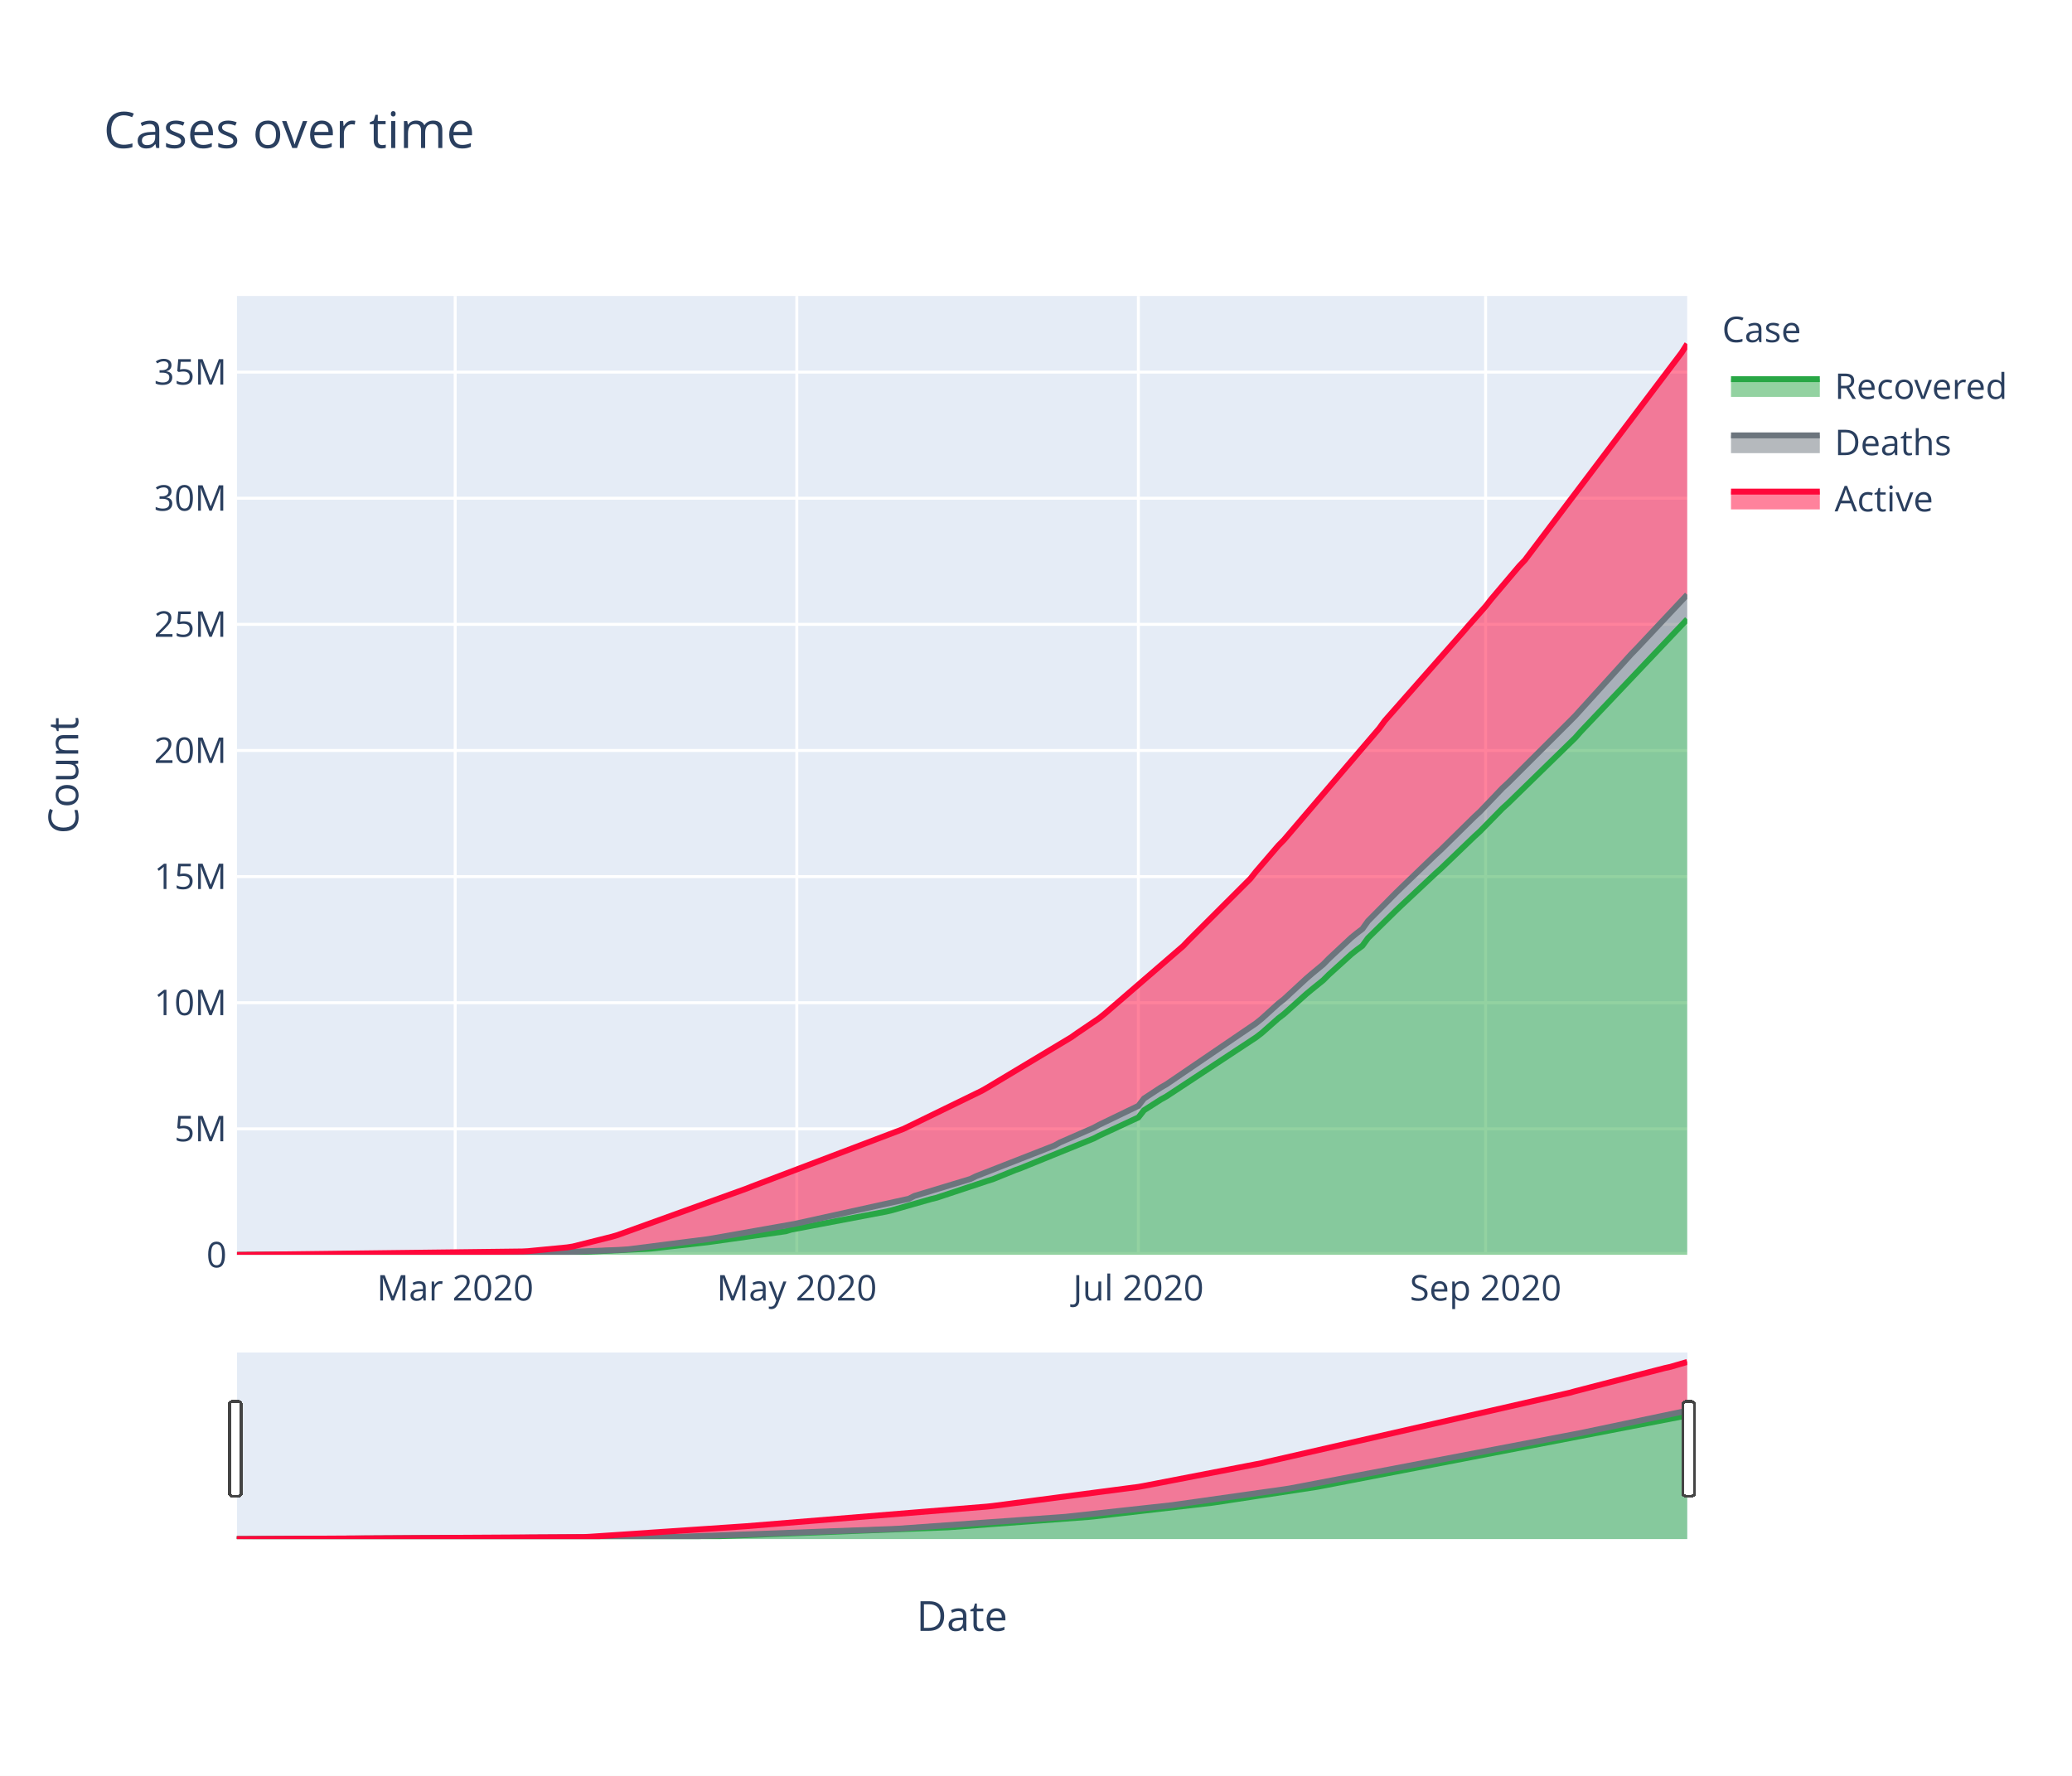
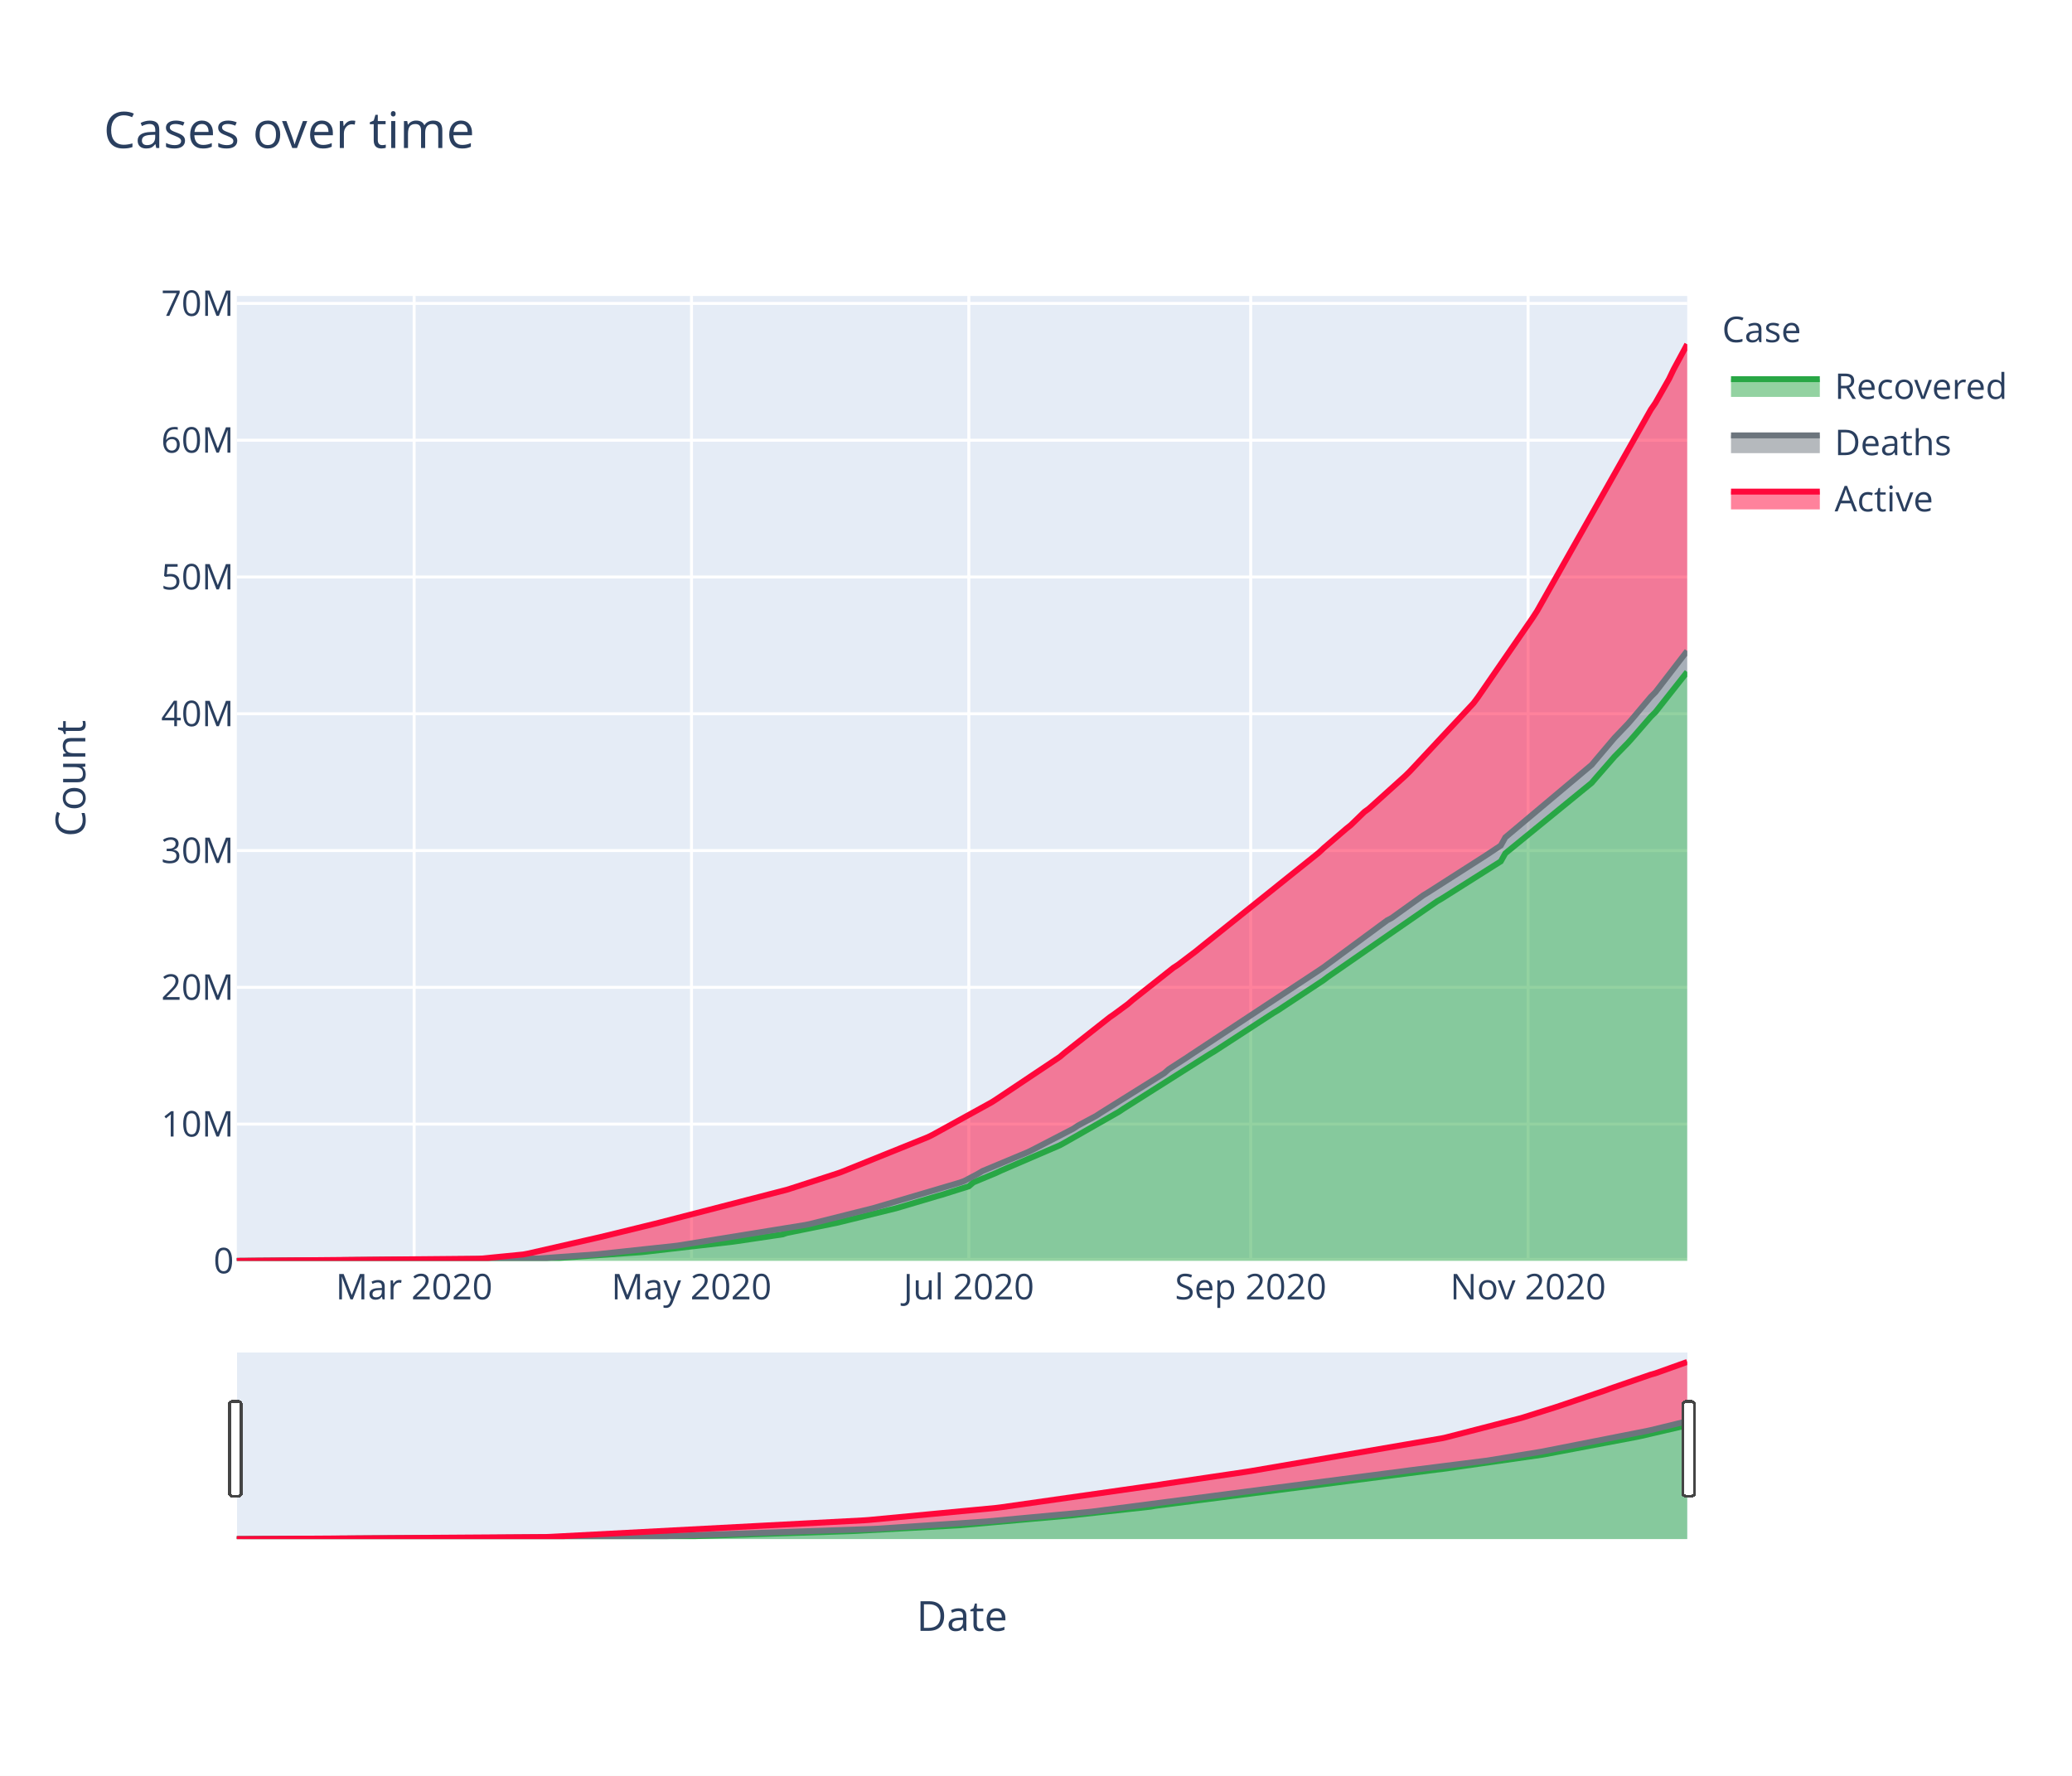
<svg xmlns="http://www.w3.org/2000/svg" class="main-svg" width="700" height="600" style="" viewBox="0 0 700 600">
  <rect x="0" y="0" width="700" height="600" style="fill: rgb(255, 255, 255); fill-opacity: 1;" />
-   <defs id="defs-5e67d2">
+   <defs id="defs-99904d">
    <g class="clips">
-       <clipPath id="clip5e67d2xyplot" class="plotclip">
-         <rect width="490" height="324" />
+       <clipPath id="clip99904dxyplot" class="plotclip">
+         <rect width="490" height="326" />
      </clipPath>
-       <clipPath class="axesclip" id="clip5e67d2x">
+       <clipPath class="axesclip" id="clip99904dx">
        <rect x="80" y="0" width="490" height="600" />
      </clipPath>
-       <clipPath class="axesclip" id="clip5e67d2y">
-         <rect x="0" y="100" width="700" height="324" />
+       <clipPath class="axesclip" id="clip99904dy">
+         <rect x="0" y="100" width="700" height="326" />
      </clipPath>
-       <clipPath class="axesclip" id="clip5e67d2xy">
-         <rect x="80" y="100" width="490" height="324" />
+       <clipPath class="axesclip" id="clip99904dxy">
+         <rect x="80" y="100" width="490" height="326" />
      </clipPath>
    </g>
    <g class="gradients" />
  </defs>
  <g class="bglayer">
-     <rect class="bg" x="80" y="100" width="490" height="324" style="fill: rgb(229, 236, 246); fill-opacity: 1; stroke-width: 0;" />
+     <rect class="bg" x="80" y="100" width="490" height="326" style="fill: rgb(229, 236, 246); fill-opacity: 1; stroke-width: 0;" />
  </g>
  <g class="layer-below">
    <g class="imagelayer" />
    <g class="shapelayer" />
  </g>
  <g class="cartesianlayer">
    <g class="subplot xy">
      <g class="layer-subplot">
        <g class="shapelayer" />
        <g class="imagelayer" />
      </g>
      <g class="gridlayer">
        <g class="x">
-           <path class="xgrid crisp" transform="translate(153.78,0)" d="M0,100v324" style="stroke: rgb(255, 255, 255); stroke-opacity: 1; stroke-width: 1px;" />
-           <path class="xgrid crisp" transform="translate(269.19,0)" d="M0,100v324" style="stroke: rgb(255, 255, 255); stroke-opacity: 1; stroke-width: 1px;" />
-           <path class="xgrid crisp" transform="translate(384.59,0)" d="M0,100v324" style="stroke: rgb(255, 255, 255); stroke-opacity: 1; stroke-width: 1px;" />
-           <path class="xgrid crisp" transform="translate(501.89,0)" d="M0,100v324" style="stroke: rgb(255, 255, 255); stroke-opacity: 1; stroke-width: 1px;" />
+           <path class="xgrid crisp" transform="translate(139.91,0)" d="M0,100v326" style="stroke: rgb(255, 255, 255); stroke-opacity: 1; stroke-width: 1px;" />
+           <path class="xgrid crisp" transform="translate(233.61,0)" d="M0,100v326" style="stroke: rgb(255, 255, 255); stroke-opacity: 1; stroke-width: 1px;" />
+           <path class="xgrid crisp" transform="translate(327.3,0)" d="M0,100v326" style="stroke: rgb(255, 255, 255); stroke-opacity: 1; stroke-width: 1px;" />
+           <path class="xgrid crisp" transform="translate(422.54,0)" d="M0,100v326" style="stroke: rgb(255, 255, 255); stroke-opacity: 1; stroke-width: 1px;" />
+           <path class="xgrid crisp" transform="translate(516.24,0)" d="M0,100v326" style="stroke: rgb(255, 255, 255); stroke-opacity: 1; stroke-width: 1px;" />
        </g>
        <g class="y">
-           <path class="ygrid crisp" transform="translate(0,381.39)" d="M80,0h490" style="stroke: rgb(255, 255, 255); stroke-opacity: 1; stroke-width: 1px;" />
-           <path class="ygrid crisp" transform="translate(0,338.78)" d="M80,0h490" style="stroke: rgb(255, 255, 255); stroke-opacity: 1; stroke-width: 1px;" />
-           <path class="ygrid crisp" transform="translate(0,296.17)" d="M80,0h490" style="stroke: rgb(255, 255, 255); stroke-opacity: 1; stroke-width: 1px;" />
-           <path class="ygrid crisp" transform="translate(0,253.56)" d="M80,0h490" style="stroke: rgb(255, 255, 255); stroke-opacity: 1; stroke-width: 1px;" />
-           <path class="ygrid crisp" transform="translate(0,210.94)" d="M80,0h490" style="stroke: rgb(255, 255, 255); stroke-opacity: 1; stroke-width: 1px;" />
-           <path class="ygrid crisp" transform="translate(0,168.33)" d="M80,0h490" style="stroke: rgb(255, 255, 255); stroke-opacity: 1; stroke-width: 1px;" />
-           <path class="ygrid crisp" transform="translate(0,125.72)" d="M80,0h490" style="stroke: rgb(255, 255, 255); stroke-opacity: 1; stroke-width: 1px;" />
+           <path class="ygrid crisp" transform="translate(0,379.79)" d="M80,0h490" style="stroke: rgb(255, 255, 255); stroke-opacity: 1; stroke-width: 1px;" />
+           <path class="ygrid crisp" transform="translate(0,333.58)" d="M80,0h490" style="stroke: rgb(255, 255, 255); stroke-opacity: 1; stroke-width: 1px;" />
+           <path class="ygrid crisp" transform="translate(0,287.37)" d="M80,0h490" style="stroke: rgb(255, 255, 255); stroke-opacity: 1; stroke-width: 1px;" />
+           <path class="ygrid crisp" transform="translate(0,241.15)" d="M80,0h490" style="stroke: rgb(255, 255, 255); stroke-opacity: 1; stroke-width: 1px;" />
+           <path class="ygrid crisp" transform="translate(0,194.94)" d="M80,0h490" style="stroke: rgb(255, 255, 255); stroke-opacity: 1; stroke-width: 1px;" />
+           <path class="ygrid crisp" transform="translate(0,148.73)" d="M80,0h490" style="stroke: rgb(255, 255, 255); stroke-opacity: 1; stroke-width: 1px;" />
+           <path class="ygrid crisp" transform="translate(0,102.52)" d="M80,0h490" style="stroke: rgb(255, 255, 255); stroke-opacity: 1; stroke-width: 1px;" />
        </g>
      </g>
      <g class="zerolinelayer">
-         <path class="yzl zl crisp" transform="translate(0,424)" d="M80,0h490" style="stroke: rgb(255, 255, 255); stroke-opacity: 1; stroke-width: 2px;" />
+         <path class="yzl zl crisp" transform="translate(0,426)" d="M80,0h490" style="stroke: rgb(255, 255, 255); stroke-opacity: 1; stroke-width: 2px;" />
      </g>
      <path class="xlines-below" />
      <path class="ylines-below" />
      <g class="overlines-below" />
      <g class="xaxislayer-below" />
      <g class="yaxislayer-below" />
      <g class="overaxes-below" />
-       <g class="plot" transform="translate(80, 100)" clip-path="url('#clip5e67d2xyplot')">
+       <g class="plot" transform="translate(80, 100)" clip-path="url('#clip99904dxyplot')">
        <g class="scatterlayer mlayer">
-           <g class="trace scatter trace1566af" style="stroke-miterlimit: 2;">
+           <g class="trace scatter trace052710" style="stroke-miterlimit: 2;">
            <g class="fills">
              <g>
-                 <path class="js-fill" d="M490,324L0,324L0,324L109.73,323.27L111.62,323.23L138.11,321.96L140,321.84L158.92,319.72L160.81,319.46L185.41,316L187.3,315.44L219.46,309.34L221.35,308.89L234.59,305.12L236.49,304.65L253.51,299.01L255.41,298.42L262.97,295.35L264.86,294.67L289.46,284.67L291.35,283.69L304.59,277.54L306.49,275.11L312.16,271.49L314.05,270.44L344.32,250.5L346.22,249.05L351.89,244.04L353.78,242.59L361.35,235.81L363.24,234.24L367.03,231.18L368.92,229.29L376.49,222.43L378.38,220.93L380.27,219.53L382.16,216.93L391.62,207.63L393.51,205.83L404.86,195.19L406.76,193.49L418.11,182.59L420,180.87L427.57,173.14L429.46,171.43L452.16,149.29L454.05,147.15L490,109.22" style="fill: rgb(40, 167, 69); fill-opacity: 0.5; stroke-width: 0;" />
+                 <path class="js-fill" d="M490,326L0,326L0,326L104.45,325.26L105.99,325.2L136.71,323.06L138.24,322.9L167.43,319.55L168.97,319.34L184.33,317.06L185.86,316.56L202.76,313.14L204.29,312.77L222.73,308.24L224.26,307.79L236.55,304.14L238.09,303.71L247.3,300.81L248.84,299.49L256.52,296.29L258.06,295.56L278.03,286.96L279.56,286.13L297.99,275.64L299.53,274.61L328.71,256.14L330.25,255.22L350.22,242.24L351.76,241.33L367.12,231.19L368.65,230.03L405.52,204.51L407.05,203.63L427.02,191.02L428.56,188.3L457.74,164.49L459.28,162.69L465.42,155.65L466.96,154.08L470.03,150.93L471.57,149.21L477.71,142.13L479.25,140.62L490,127.02" style="fill: rgb(40, 167, 69); fill-opacity: 0.5; stroke-width: 0;" />
              </g>
              <g>
-                 <path class="js-fill" d="M0,324L104.05,323.26L105.95,323.23L130.54,322.24L132.43,322.07L158.92,318.7L160.81,318.39L187.3,313.72L189.19,313.35L227.03,305.02L228.92,304.06L247.84,298.33L249.73,297.4L276.22,287.04L278.11,285.99L289.46,281.04L291.35,280.01L304.59,273.62L306.49,271.15L312.16,267.43L314.05,266.35L344.32,245.73L346.22,244.2L351.89,239.06L353.78,237.57L361.35,230.58L363.24,228.96L367.03,225.83L368.92,223.89L376.49,216.82L378.38,215.28L380.27,213.84L382.16,211.19L391.62,201.63L393.51,199.79L404.86,188.87L406.76,187.13L418.11,175.96L420,174.21L427.57,166.28L429.46,164.53L450.27,143.77L452.16,141.86L471.08,121.01L472.97,119.06L490,100.92L490,109.22L454.05,147.15L452.16,149.29L429.46,171.43L427.57,173.14L420,180.87L418.11,182.59L406.76,193.49L404.86,195.19L393.51,205.83L391.62,207.63L382.16,216.93L380.27,219.53L378.38,220.93L376.49,222.43L368.92,229.29L367.03,231.18L363.24,234.24L361.35,235.81L353.78,242.59L351.89,244.04L346.22,249.05L344.32,250.5L314.05,270.44L312.16,271.49L306.49,275.11L304.59,277.54L291.35,283.69L289.46,284.67L264.86,294.67L262.97,295.35L255.41,298.42L253.51,299.01L236.49,304.65L234.59,305.12L221.35,308.89L219.46,309.34L187.3,315.44L185.41,316L160.81,319.46L158.92,319.72L140,321.84L138.11,321.96L111.62,323.23L109.73,323.27L0,324Z" style="fill: rgb(108, 117, 125); fill-opacity: 0.5; stroke-width: 0;" />
+                 <path class="js-fill" d="M0,326L99.84,325.29L101.38,325.23L121.35,323.79L122.88,323.64L147.46,321L149,320.82L192.01,313.87L193.54,313.56L213.51,308.56L215.05,308.17L244.23,299.56L245.77,299L250.38,296.57L251.91,295.65L267.27,289.24L268.81,288.48L282.63,281.33L284.17,280.29L290.31,277.01L291.85,276L313.35,262.58L314.89,261.22L321.03,257.25L322.57,256.21L365.58,227.86L367.12,226.82L388.62,210.96L390.16,210.14L400.91,202.44L402.45,201.51L420.88,189.72L422.41,188.73L427.02,185.67L428.56,182.91L457.74,158.4L459.28,156.56L465.42,149.31L466.96,147.7L470.03,144.48L471.57,142.7L477.71,135.42L479.25,133.88L490,119.92L490,127.02L479.25,140.62L477.71,142.13L471.57,149.21L470.03,150.93L466.96,154.08L465.42,155.65L459.28,162.69L457.74,164.49L428.56,188.3L427.02,191.02L407.05,203.63L405.52,204.51L368.65,230.03L367.12,231.19L351.76,241.33L350.22,242.24L330.25,255.22L328.71,256.14L299.53,274.61L297.99,275.64L279.56,286.13L278.03,286.96L258.06,295.56L256.52,296.29L248.84,299.49L247.3,300.81L238.09,303.71L236.55,304.14L224.26,307.79L222.73,308.24L204.29,312.77L202.76,313.14L185.86,316.56L184.33,317.06L168.97,319.34L167.43,319.55L138.24,322.9L136.71,323.06L105.99,325.2L104.45,325.26L0,326Z" style="fill: rgb(108, 117, 125); fill-opacity: 0.5; stroke-width: 0;" />
              </g>
            </g>
            <g class="errorbars" />
            <g class="lines">
-               <path class="js-line" d="M0,324L109.73,323.27L111.62,323.23L138.11,321.96L140,321.84L158.92,319.72L160.81,319.46L185.41,316L187.3,315.44L219.46,309.34L221.35,308.89L234.59,305.12L236.49,304.65L253.51,299.01L255.41,298.42L262.97,295.35L264.86,294.67L289.46,284.67L291.35,283.69L304.59,277.54L306.49,275.11L312.16,271.49L314.05,270.44L344.32,250.5L346.22,249.05L351.89,244.04L353.78,242.59L361.35,235.81L363.24,234.24L367.03,231.18L368.92,229.29L376.49,222.43L378.38,220.93L380.27,219.53L382.16,216.93L391.62,207.63L393.51,205.83L404.86,195.19L406.76,193.49L418.11,182.59L420,180.87L427.57,173.14L429.46,171.43L452.16,149.29L454.05,147.15L490,109.22" style="vector-effect: non-scaling-stroke; fill: none; stroke: rgb(40, 167, 69); stroke-opacity: 1; stroke-width: 2px; opacity: 1;" />
+               <path class="js-line" d="M0,326L104.45,325.26L105.99,325.2L136.71,323.06L138.24,322.9L167.43,319.55L168.97,319.34L184.33,317.06L185.86,316.56L202.76,313.14L204.29,312.77L222.73,308.24L224.26,307.79L236.55,304.14L238.09,303.71L247.3,300.81L248.84,299.49L256.52,296.29L258.06,295.56L278.03,286.96L279.56,286.13L297.99,275.64L299.53,274.61L328.71,256.14L330.25,255.22L350.22,242.24L351.76,241.33L367.12,231.19L368.65,230.03L405.52,204.51L407.05,203.63L427.02,191.02L428.56,188.3L457.74,164.49L459.28,162.69L465.42,155.65L466.96,154.08L470.03,150.93L471.57,149.21L477.71,142.13L479.25,140.62L490,127.02" style="vector-effect: non-scaling-stroke; fill: none; stroke: rgb(40, 167, 69); stroke-opacity: 1; stroke-width: 2px; opacity: 1;" />
            </g>
            <g class="points" />
            <g class="text" />
          </g>
-           <g class="trace scatter tracec1c15f" style="stroke-miterlimit: 2;">
+           <g class="trace scatter trace005ee3" style="stroke-miterlimit: 2;">
            <g class="fills">
              <g>
-                 <path class="js-fill" d="M0,324L96.49,322.82L98.38,322.72L111.62,321.44L113.51,321.15L126.76,317.83L128.65,317.27L172.16,301.59L174.05,300.84L225.14,281.45L227.03,280.55L251.62,268.57L253.51,267.49L281.89,250.47L283.78,249.13L291.35,244L293.24,242.48L319.73,219.62L321.62,217.64L342.43,196.86L344.32,194.47L351.89,185.67L353.78,183.75L385.95,146.09L387.84,143.5L414.32,113.48L416.22,111.26L421.89,104.85L423.78,102.44L433.24,91.26L435.14,89.27L488.11,19.17L490,16.2L490,100.92L472.97,119.06L471.08,121.01L452.16,141.86L450.27,143.77L429.46,164.53L427.57,166.28L420,174.21L418.11,175.96L406.76,187.13L404.86,188.87L393.51,199.79L391.62,201.63L382.16,211.19L380.27,213.84L378.38,215.28L376.49,216.82L368.92,223.89L367.03,225.83L363.24,228.96L361.35,230.58L353.78,237.57L351.89,239.06L346.22,244.2L344.32,245.73L314.05,266.35L312.16,267.43L306.49,271.15L304.59,273.62L291.35,280.01L289.46,281.04L278.11,285.99L276.22,287.04L249.73,297.4L247.84,298.33L228.92,304.06L227.03,305.02L189.19,313.35L187.3,313.72L160.81,318.39L158.92,318.7L132.43,322.07L130.54,322.24L105.95,323.23L104.05,323.26L0,324Z" style="fill: rgb(255, 7, 58); fill-opacity: 0.5; stroke-width: 0;" />
+                 <path class="js-fill" d="M0,326L81.41,325.26L82.95,325.19L96.77,323.83L98.31,323.54L121.35,318.29L122.88,317.94L141.32,313.44L142.85,313.05L185.86,301.96L187.4,301.47L202.76,296.5L204.29,295.96L233.48,284.19L235.02,283.43L254.98,272.44L256.52,271.46L278.03,257.09L279.56,255.79L294.92,243.69L296.46,242.62L301.07,239.22L302.6,237.89L316.43,226.96L317.96,225.97L324.11,221.31L325.64,220.06L365.58,188.05L367.12,186.6L374.8,180L376.33,178.78L380.94,174.31L382.48,173.19L394.76,162.12L396.3,160.61L417.81,137.57L419.34,135.52L437.77,108.77L439.31,106.39L477.71,38.4L479.25,36.15L483.86,28.04L485.39,24.85L490,16.3L490,119.92L479.25,133.88L477.71,135.42L471.57,142.7L470.03,144.48L466.96,147.7L465.42,149.31L459.28,156.56L457.74,158.4L428.56,182.91L427.02,185.67L422.41,188.73L420.88,189.72L402.45,201.51L400.91,202.44L390.16,210.14L388.62,210.96L367.12,226.82L365.58,227.86L322.57,256.21L321.03,257.25L314.89,261.22L313.35,262.58L291.85,276L290.31,277.01L284.17,280.29L282.63,281.33L268.81,288.48L267.27,289.24L251.91,295.65L250.38,296.57L245.77,299L244.23,299.56L215.05,308.17L213.51,308.56L193.54,313.56L192.01,313.87L149,320.82L147.46,321L122.88,323.64L121.35,323.79L101.38,325.23L99.84,325.29L0,326Z" style="fill: rgb(255, 7, 58); fill-opacity: 0.5; stroke-width: 0;" />
              </g>
            </g>
            <g class="errorbars" />
            <g class="lines">
-               <path class="js-line" d="M0,324L104.05,323.26L105.95,323.23L130.54,322.24L132.43,322.07L158.92,318.7L160.81,318.39L187.3,313.72L189.19,313.35L227.03,305.02L228.92,304.06L247.84,298.33L249.73,297.4L276.22,287.04L278.11,285.99L289.46,281.04L291.35,280.01L304.59,273.62L306.49,271.15L312.16,267.43L314.05,266.35L344.32,245.73L346.22,244.2L351.89,239.06L353.78,237.57L361.35,230.58L363.24,228.96L367.03,225.83L368.92,223.89L376.49,216.82L378.38,215.28L380.27,213.84L382.16,211.19L391.62,201.63L393.51,199.79L404.86,188.87L406.76,187.13L418.11,175.96L420,174.21L427.57,166.28L429.46,164.53L450.27,143.77L452.16,141.86L471.08,121.01L472.97,119.06L490,100.92" style="vector-effect: non-scaling-stroke; fill: none; stroke: rgb(108, 117, 125); stroke-opacity: 1; stroke-width: 2px; opacity: 1;" />
+               <path class="js-line" d="M0,326L99.84,325.29L101.38,325.23L121.35,323.79L122.88,323.64L147.46,321L149,320.82L192.01,313.87L193.54,313.56L213.51,308.56L215.05,308.17L244.23,299.56L245.77,299L250.38,296.57L251.91,295.65L267.27,289.24L268.81,288.48L282.63,281.33L284.17,280.29L290.31,277.01L291.85,276L313.35,262.58L314.89,261.22L321.03,257.25L322.57,256.21L365.58,227.86L367.12,226.82L388.62,210.96L390.16,210.14L400.91,202.44L402.45,201.51L420.88,189.72L422.41,188.73L427.02,185.67L428.56,182.91L457.74,158.4L459.28,156.56L465.42,149.31L466.96,147.7L470.03,144.48L471.57,142.7L477.71,135.42L479.25,133.88L490,119.92" style="vector-effect: non-scaling-stroke; fill: none; stroke: rgb(108, 117, 125); stroke-opacity: 1; stroke-width: 2px; opacity: 1;" />
            </g>
            <g class="points" />
            <g class="text" />
          </g>
-           <g class="trace scatter trace1b67c8" style="stroke-miterlimit: 2;">
+           <g class="trace scatter trace1b7336" style="stroke-miterlimit: 2;">
            <g class="fills" />
            <g class="errorbars" />
            <g class="lines">
-               <path class="js-line" d="M0,324L96.49,322.82L98.38,322.72L111.62,321.44L113.51,321.15L126.76,317.83L128.65,317.27L172.16,301.59L174.05,300.84L225.14,281.45L227.03,280.55L251.62,268.57L253.51,267.49L281.89,250.47L283.78,249.13L291.35,244L293.24,242.48L319.73,219.62L321.62,217.64L342.43,196.86L344.32,194.47L351.89,185.67L353.78,183.75L385.95,146.09L387.84,143.5L414.32,113.48L416.22,111.26L421.89,104.85L423.78,102.44L433.24,91.26L435.14,89.27L488.11,19.17L490,16.2" style="vector-effect: non-scaling-stroke; fill: none; stroke: rgb(255, 7, 58); stroke-opacity: 1; stroke-width: 2px; opacity: 1;" />
+               <path class="js-line" d="M0,326L81.41,325.26L82.95,325.19L96.77,323.83L98.31,323.54L121.35,318.29L122.88,317.94L141.32,313.44L142.85,313.05L185.86,301.96L187.4,301.47L202.76,296.5L204.29,295.96L233.48,284.19L235.02,283.43L254.98,272.44L256.52,271.46L278.03,257.09L279.56,255.79L294.92,243.69L296.46,242.62L301.07,239.22L302.6,237.89L316.43,226.96L317.96,225.97L324.11,221.31L325.64,220.06L365.58,188.05L367.12,186.6L374.8,180L376.33,178.78L380.94,174.31L382.48,173.19L394.76,162.12L396.3,160.61L417.81,137.57L419.34,135.52L437.77,108.77L439.31,106.39L477.71,38.4L479.25,36.15L483.86,28.04L485.39,24.85L490,16.3" style="vector-effect: non-scaling-stroke; fill: none; stroke: rgb(255, 7, 58); stroke-opacity: 1; stroke-width: 2px; opacity: 1;" />
            </g>
            <g class="points" />
            <g class="text" />
          </g>
        </g>
      </g>
      <g class="overplot" />
-       <path class="xlines-above crisp" style="fill: none; stroke-width: 1px; stroke: rgb(255, 255, 255); stroke-opacity: 1;" d="M79,424.5H570" />
-       <path class="ylines-above crisp" style="fill: none; stroke-width: 1px; stroke: rgb(255, 255, 255); stroke-opacity: 1;" d="M79.5,100V424" />
+       <path class="xlines-above crisp" d="M0,0" style="fill: none;" />
+       <path class="ylines-above crisp" d="M0,0" style="fill: none;" />
      <g class="overlines-above" />
      <g class="xaxislayer-above">
        <g class="xtick">
-           <text text-anchor="middle" x="0" y="439.4" transform="translate(153.78,0)" style="font-family: 'Open Sans', verdana, arial, sans-serif; font-size: 12px; fill: rgb(42, 63, 95); fill-opacity: 1; white-space: pre;">Mar 2020</text>
-         </g>
-         <g class="xtick">
-           <text text-anchor="middle" x="0" y="439.4" transform="translate(269.19,0)" style="font-family: 'Open Sans', verdana, arial, sans-serif; font-size: 12px; fill: rgb(42, 63, 95); fill-opacity: 1; white-space: pre;">May 2020</text>
-         </g>
-         <g class="xtick">
-           <text text-anchor="middle" x="0" y="439.4" transform="translate(384.59,0)" style="font-family: 'Open Sans', verdana, arial, sans-serif; font-size: 12px; fill: rgb(42, 63, 95); fill-opacity: 1; white-space: pre;">Jul 2020</text>
-         </g>
-         <g class="xtick">
-           <text text-anchor="middle" x="0" y="439.4" transform="translate(501.89,0)" style="font-family: 'Open Sans', verdana, arial, sans-serif; font-size: 12px; fill: rgb(42, 63, 95); fill-opacity: 1; white-space: pre;">Sep 2020</text>
+           <text text-anchor="middle" x="0" y="439" transform="translate(139.91,0)" style="font-family: 'Open Sans', verdana, arial, sans-serif; font-size: 12px; fill: rgb(42, 63, 95); fill-opacity: 1; white-space: pre;">Mar 2020</text>
+         </g>
+         <g class="xtick">
+           <text text-anchor="middle" x="0" y="439" transform="translate(233.61,0)" style="font-family: 'Open Sans', verdana, arial, sans-serif; font-size: 12px; fill: rgb(42, 63, 95); fill-opacity: 1; white-space: pre;">May 2020</text>
+         </g>
+         <g class="xtick">
+           <text text-anchor="middle" x="0" y="439" transform="translate(327.3,0)" style="font-family: 'Open Sans', verdana, arial, sans-serif; font-size: 12px; fill: rgb(42, 63, 95); fill-opacity: 1; white-space: pre;">Jul 2020</text>
+         </g>
+         <g class="xtick">
+           <text text-anchor="middle" x="0" y="439" transform="translate(422.54,0)" style="font-family: 'Open Sans', verdana, arial, sans-serif; font-size: 12px; fill: rgb(42, 63, 95); fill-opacity: 1; white-space: pre;">Sep 2020</text>
+         </g>
+         <g class="xtick">
+           <text text-anchor="middle" x="0" y="439" transform="translate(516.24,0)" style="font-family: 'Open Sans', verdana, arial, sans-serif; font-size: 12px; fill: rgb(42, 63, 95); fill-opacity: 1; white-space: pre;">Nov 2020</text>
        </g>
      </g>
      <g class="yaxislayer-above">
        <g class="ytick">
-           <text text-anchor="end" x="76.6" y="4.2" transform="translate(0,424)" style="font-family: 'Open Sans', verdana, arial, sans-serif; font-size: 12px; fill: rgb(42, 63, 95); fill-opacity: 1; white-space: pre;">0</text>
-         </g>
-         <g class="ytick">
-           <text text-anchor="end" x="76.6" y="4.2" transform="translate(0,381.39)" style="font-family: 'Open Sans', verdana, arial, sans-serif; font-size: 12px; fill: rgb(42, 63, 95); fill-opacity: 1; white-space: pre;">5M</text>
-         </g>
-         <g class="ytick">
-           <text text-anchor="end" x="76.6" y="4.2" transform="translate(0,338.78)" style="font-family: 'Open Sans', verdana, arial, sans-serif; font-size: 12px; fill: rgb(42, 63, 95); fill-opacity: 1; white-space: pre;">10M</text>
-         </g>
-         <g class="ytick">
-           <text text-anchor="end" x="76.6" y="4.2" transform="translate(0,296.17)" style="font-family: 'Open Sans', verdana, arial, sans-serif; font-size: 12px; fill: rgb(42, 63, 95); fill-opacity: 1; white-space: pre;">15M</text>
-         </g>
-         <g class="ytick">
-           <text text-anchor="end" x="76.6" y="4.2" transform="translate(0,253.56)" style="font-family: 'Open Sans', verdana, arial, sans-serif; font-size: 12px; fill: rgb(42, 63, 95); fill-opacity: 1; white-space: pre;">20M</text>
-         </g>
-         <g class="ytick">
-           <text text-anchor="end" x="76.6" y="4.2" transform="translate(0,210.94)" style="font-family: 'Open Sans', verdana, arial, sans-serif; font-size: 12px; fill: rgb(42, 63, 95); fill-opacity: 1; white-space: pre;">25M</text>
-         </g>
-         <g class="ytick">
-           <text text-anchor="end" x="76.6" y="4.2" transform="translate(0,168.33)" style="font-family: 'Open Sans', verdana, arial, sans-serif; font-size: 12px; fill: rgb(42, 63, 95); fill-opacity: 1; white-space: pre;">30M</text>
-         </g>
-         <g class="ytick">
-           <text text-anchor="end" x="76.6" y="4.2" transform="translate(0,125.72)" style="font-family: 'Open Sans', verdana, arial, sans-serif; font-size: 12px; fill: rgb(42, 63, 95); fill-opacity: 1; white-space: pre;">35M</text>
+           <text text-anchor="end" x="79" y="4.2" transform="translate(0,426)" style="font-family: 'Open Sans', verdana, arial, sans-serif; font-size: 12px; fill: rgb(42, 63, 95); fill-opacity: 1; white-space: pre;">0</text>
+         </g>
+         <g class="ytick">
+           <text text-anchor="end" x="79" y="4.2" transform="translate(0,379.79)" style="font-family: 'Open Sans', verdana, arial, sans-serif; font-size: 12px; fill: rgb(42, 63, 95); fill-opacity: 1; white-space: pre;">10M</text>
+         </g>
+         <g class="ytick">
+           <text text-anchor="end" x="79" y="4.2" transform="translate(0,333.58)" style="font-family: 'Open Sans', verdana, arial, sans-serif; font-size: 12px; fill: rgb(42, 63, 95); fill-opacity: 1; white-space: pre;">20M</text>
+         </g>
+         <g class="ytick">
+           <text text-anchor="end" x="79" y="4.2" transform="translate(0,287.37)" style="font-family: 'Open Sans', verdana, arial, sans-serif; font-size: 12px; fill: rgb(42, 63, 95); fill-opacity: 1; white-space: pre;">30M</text>
+         </g>
+         <g class="ytick">
+           <text text-anchor="end" x="79" y="4.2" transform="translate(0,241.15)" style="font-family: 'Open Sans', verdana, arial, sans-serif; font-size: 12px; fill: rgb(42, 63, 95); fill-opacity: 1; white-space: pre;">40M</text>
+         </g>
+         <g class="ytick">
+           <text text-anchor="end" x="79" y="4.2" transform="translate(0,194.94)" style="font-family: 'Open Sans', verdana, arial, sans-serif; font-size: 12px; fill: rgb(42, 63, 95); fill-opacity: 1; white-space: pre;">50M</text>
+         </g>
+         <g class="ytick">
+           <text text-anchor="end" x="79" y="4.2" transform="translate(0,148.73)" style="font-family: 'Open Sans', verdana, arial, sans-serif; font-size: 12px; fill: rgb(42, 63, 95); fill-opacity: 1; white-space: pre;">60M</text>
+         </g>
+         <g class="ytick">
+           <text text-anchor="end" x="79" y="4.2" transform="translate(0,102.52)" style="font-family: 'Open Sans', verdana, arial, sans-serif; font-size: 12px; fill: rgb(42, 63, 95); fill-opacity: 1; white-space: pre;">70M</text>
        </g>
      </g>
      <g class="overaxes-above" />
    </g>
  </g>
  <g class="polarlayer" />
  <g class="ternarylayer" />
  <g class="geolayer" />
  <g class="funnelarealayer" />
  <g class="pielayer" />
  <g class="treemaplayer" />
  <g class="sunburstlayer" />
  <g class="glimages" />
-   <defs id="topdefs-5e67d2">
+   <defs id="topdefs-99904d">
    <g class="clips" />
-     <clipPath id="legend5e67d2">
+     <clipPath id="legend99904d">
      <rect width="108" height="83" x="0" y="0" />
    </clipPath>
-     <clipPath id="rangesliderx-5e67d2">
+     <clipPath id="rangesliderx-99904d">
      <rect x="0" y="0" width="490" height="63" />
    </clipPath>
  </defs>
  <g class="layer-above">
    <g class="imagelayer" />
    <g class="shapelayer" />
  </g>
  <g class="infolayer">
    <g class="legend" pointer-events="all" transform="translate(579.8, 100)">
      <rect class="bg" shape-rendering="crispEdges" style="stroke: rgb(68, 68, 68); stroke-opacity: 1; fill: rgb(255, 255, 255); fill-opacity: 1; stroke-width: 0px;" width="108" height="83" x="0" y="0" />
-       <g class="scrollbox" transform="translate(0, 0)" clip-path="url('#legend5e67d2')">
-         <text class="legendtitletext user-select-none" text-anchor="start" x="2" y="15.6" style="font-family: 'Open Sans', verdana, arial, sans-serif; font-size: 12px; fill: rgb(42, 63, 95); fill-opacity: 1; white-space: pre;">Case</text>
+       <g class="scrollbox" transform="translate(0, 0)" clip-path="url('#legend99904d')">
+         <text class="legendtitletext" text-anchor="start" x="2" y="15.6" style="font-family: 'Open Sans', verdana, arial, sans-serif; font-size: 12px; fill: rgb(42, 63, 95); fill-opacity: 1; white-space: pre;">Case</text>
        <g class="groups" transform="translate(0, 0)">
          <g class="traces" transform="translate(0, 30.1)" style="opacity: 1;">
-             <text class="legendtext user-select-none" text-anchor="start" x="40" y="4.68" style="font-family: 'Open Sans', verdana, arial, sans-serif; font-size: 12px; fill: rgb(42, 63, 95); fill-opacity: 1; white-space: pre;">Recovered</text>
+             <text class="legendtext" text-anchor="start" x="40" y="4.68" style="font-family: 'Open Sans', verdana, arial, sans-serif; font-size: 12px; fill: rgb(42, 63, 95); fill-opacity: 1; white-space: pre;">Recovered</text>
            <g class="layers">
              <g class="legendfill">
                <path class="js-fill" d="M5,-2h30v6h-30z" style="stroke-width: 0; fill: rgb(40, 167, 69); fill-opacity: 0.5;" />
              </g>
              <g class="legendlines">
                <path class="js-line" d="M5,-2h30" style="fill: none; stroke: rgb(40, 167, 69); stroke-opacity: 1; stroke-width: 2px;" />
              </g>
              <g class="legendsymbols">
                <g class="legendpoints" />
              </g>
            </g>
-             <rect class="legendtoggle" pointer-events="all" x="0" y="-9.5" width="102.547" height="19" style="cursor: pointer; fill: rgb(0, 0, 0); fill-opacity: 0;" />
+             <rect class="legendtoggle" x="0" y="-9.5" width="102.547" height="19" style="fill: rgb(0, 0, 0); fill-opacity: 0;" />
          </g>
        </g>
        <g class="groups" transform="translate(0, 0)">
          <g class="traces" transform="translate(0, 49.1)" style="opacity: 1;">
-             <text class="legendtext user-select-none" text-anchor="start" x="40" y="4.68" style="font-family: 'Open Sans', verdana, arial, sans-serif; font-size: 12px; fill: rgb(42, 63, 95); fill-opacity: 1; white-space: pre;">Deaths</text>
+             <text class="legendtext" text-anchor="start" x="40" y="4.68" style="font-family: 'Open Sans', verdana, arial, sans-serif; font-size: 12px; fill: rgb(42, 63, 95); fill-opacity: 1; white-space: pre;">Deaths</text>
            <g class="layers">
              <g class="legendfill">
                <path class="js-fill" d="M5,-2h30v6h-30z" style="stroke-width: 0; fill: rgb(108, 117, 125); fill-opacity: 0.5;" />
              </g>
              <g class="legendlines">
                <path class="js-line" d="M5,-2h30" style="fill: none; stroke: rgb(108, 117, 125); stroke-opacity: 1; stroke-width: 2px;" />
              </g>
              <g class="legendsymbols">
                <g class="legendpoints" />
              </g>
            </g>
-             <rect class="legendtoggle" pointer-events="all" x="0" y="-9.5" width="102.547" height="19" style="cursor: pointer; fill: rgb(0, 0, 0); fill-opacity: 0;" />
+             <rect class="legendtoggle" x="0" y="-9.5" width="102.547" height="19" style="fill: rgb(0, 0, 0); fill-opacity: 0;" />
          </g>
        </g>
        <g class="groups" transform="translate(0, 0)">
          <g class="traces" transform="translate(0, 68.1)" style="opacity: 1;">
-             <text class="legendtext user-select-none" text-anchor="start" x="40" y="4.68" style="font-family: 'Open Sans', verdana, arial, sans-serif; font-size: 12px; fill: rgb(42, 63, 95); fill-opacity: 1; white-space: pre;">Active</text>
+             <text class="legendtext" text-anchor="start" x="40" y="4.68" style="font-family: 'Open Sans', verdana, arial, sans-serif; font-size: 12px; fill: rgb(42, 63, 95); fill-opacity: 1; white-space: pre;">Active</text>
            <g class="layers">
              <g class="legendfill">
                <path class="js-fill" d="M5,-2h30v6h-30z" style="stroke-width: 0; fill: rgb(255, 7, 58); fill-opacity: 0.5;" />
              </g>
              <g class="legendlines">
                <path class="js-line" d="M5,-2h30" style="fill: none; stroke: rgb(255, 7, 58); stroke-opacity: 1; stroke-width: 2px;" />
              </g>
              <g class="legendsymbols">
                <g class="legendpoints" />
              </g>
            </g>
-             <rect class="legendtoggle" pointer-events="all" x="0" y="-9.5" width="102.547" height="19" style="cursor: pointer; fill: rgb(0, 0, 0); fill-opacity: 0;" />
+             <rect class="legendtoggle" x="0" y="-9.5" width="102.547" height="19" style="fill: rgb(0, 0, 0); fill-opacity: 0;" />
          </g>
        </g>
      </g>
      <rect class="scrollbar" rx="20" ry="3" width="0" height="0" x="0" y="0" style="fill: rgb(128, 139, 164); fill-opacity: 1;" />
    </g>
    <g class="g-gtitle">
      <text class="gtitle" x="35" y="50" text-anchor="start" dy="0em" style="font-family: 'Open Sans', verdana, arial, sans-serif; font-size: 17px; fill: rgb(42, 63, 95); opacity: 1; font-weight: normal; white-space: pre;">Cases over time</text>
    </g>
    <g class="rangeslider-container" pointer-events="all" transform="translate(80,457)">
      <rect class="rangeslider-bg" x="0" y="0" shape-rendering="crispEdges" width="490" height="63" transform="translate(0,0)" fill="#E5ECF6" stroke="#444" stroke-width="0" />
-       <g class="rangeslider-rangeplot xy" clip-path="url('#rangesliderx-5e67d2')">
+       <g class="rangeslider-rangeplot xy" clip-path="url('#rangesliderx-99904d')">
        <g class="layer-subplot">
          <g class="shapelayer" />
          <g class="imagelayer" />
        </g>
        <g class="gridlayer">
          <g class="x" />
          <g class="y" />
        </g>
        <g class="zerolinelayer" />
        <path class="xlines-below" />
        <path class="ylines-below" />
        <g class="overlines-below" />
        <g class="xaxislayer-below" />
        <g class="yaxislayer-below" />
        <g class="overaxes-below" />
        <g class="plot">
          <g class="scatterlayer mlayer rangeplot">
-             <g class="trace scatter trace1566af" style="stroke-miterlimit: 2;">
+             <g class="trace scatter trace052710" style="stroke-miterlimit: 2;">
              <g class="fills">
                <g>
-                   <path class="js-fill" d="M490,63L0,63L0,63L155.14,62.27L157.03,62.23L240.27,59.02L242.16,58.89L287.57,55.53L289.46,55.35L329.19,50.77L331.08,50.5L365.14,45.32L367.03,44.95L490,21.24" style="fill: rgb(40, 167, 69); fill-opacity: 0.5; stroke-width: 0;" />
+                   <path class="js-fill" d="M490,63L0,63L0,63L145.92,62.25L147.46,62.23L207.37,60.32L208.9,60.26L242.7,58.42L244.23,58.34L282.63,54.93L284.17,54.74L308.75,52.05L310.28,51.77L405.52,39.52L407.05,39.35L440.85,34.53L442.38,34.26L473.1,28.45L474.64,28.12L490,24.55" style="fill: rgb(40, 167, 69); fill-opacity: 0.5; stroke-width: 0;" />
                </g>
                <g>
-                   <path class="js-fill" d="M0,63L147.57,62.29L149.46,62.24L221.35,59.6L223.24,59.51L278.11,55.61L280,55.47L315.95,51.54L317.84,51.27L353.78,46.19L355.68,45.9L454.05,27.16L455.95,26.76L490,19.62L490,21.24L367.03,44.95L365.14,45.32L331.08,50.5L329.19,50.77L289.46,55.35L287.57,55.53L242.16,58.89L240.27,59.02L157.03,62.23L155.14,62.27L0,63Z" style="fill: rgb(108, 117, 125); fill-opacity: 0.5; stroke-width: 0;" />
+                   <path class="js-fill" d="M0,63L136.71,62.27L138.24,62.24L215.05,59.55L216.58,59.47L251.91,57.13L253.45,57.02L287.24,53.88L288.78,53.72L394.76,39.96L396.3,39.75L420.88,36.66L422.41,36.47L439.31,33.7L440.85,33.44L476.18,26.5L477.71,26.17L490,23.18L490,24.55L474.64,28.12L473.1,28.45L442.38,34.26L440.85,34.53L407.05,39.35L405.52,39.52L310.28,51.77L308.75,52.05L284.17,54.74L282.63,54.93L244.23,58.34L242.7,58.42L208.9,60.26L207.37,60.32L147.46,62.23L145.92,62.25L0,63Z" style="fill: rgb(108, 117, 125); fill-opacity: 0.5; stroke-width: 0;" />
                </g>
              </g>
              <g class="errorbars" />
              <g class="lines">
-                 <path class="js-line" d="M0,63L155.14,62.27L157.03,62.23L240.27,59.02L242.16,58.89L287.57,55.53L289.46,55.35L329.19,50.77L331.08,50.5L365.14,45.32L367.03,44.95L490,21.24" style="vector-effect: non-scaling-stroke; fill: none; stroke: rgb(40, 167, 69); stroke-opacity: 1; stroke-width: 2px; opacity: 1;" />
+                 <path class="js-line" d="M0,63L145.92,62.25L147.46,62.23L207.37,60.32L208.9,60.26L242.7,58.42L244.23,58.34L282.63,54.93L284.17,54.74L308.75,52.05L310.28,51.77L405.52,39.52L407.05,39.35L440.85,34.53L442.38,34.26L473.1,28.45L474.64,28.12L490,24.55" style="vector-effect: non-scaling-stroke; fill: none; stroke: rgb(40, 167, 69); stroke-opacity: 1; stroke-width: 2px; opacity: 1;" />
              </g>
              <g class="points" />
              <g class="text" />
            </g>
-             <g class="trace scatter tracec1c15f" style="stroke-miterlimit: 2;">
+             <g class="trace scatter trace005ee3" style="stroke-miterlimit: 2;">
              <g class="fills">
                <g>
-                   <path class="js-fill" d="M0,63L117.3,62.31L119.19,62.22L170.27,58.77L172.16,58.64L253.51,52.01L255.41,51.8L304.59,45.36L306.49,45.02L346.22,37.34L348.11,36.88L450.27,13.56L452.16,13.04L482.43,5.22L484.32,4.81L490,3.15L490,19.62L455.95,26.76L454.05,27.16L355.68,45.9L353.78,46.19L317.84,51.27L315.95,51.54L280,55.47L278.11,55.61L223.24,59.51L221.35,59.6L149.46,62.24L147.57,62.29L0,63Z" style="fill: rgb(255, 7, 58); fill-opacity: 0.5; stroke-width: 0;" />
+                   <path class="js-fill" d="M0,63L104.45,62.29L105.99,62.23L211.97,56.65L213.51,56.54L256.52,52.46L258.06,52.27L311.82,44.61L313.35,44.35L341,40.26L342.54,40.02L407.05,28.96L408.59,28.62L433.17,22.29L434.7,21.86L445.45,18.47L446.99,17.96L462.35,12.76L463.89,12.18L477.71,7.42L479.25,6.99L490,3.15L490,23.18L477.71,26.17L476.18,26.5L440.85,33.44L439.31,33.7L422.41,36.47L420.88,36.66L396.3,39.75L394.76,39.96L288.78,53.72L287.24,53.88L253.45,57.02L251.91,57.13L216.58,59.47L215.05,59.55L138.24,62.24L136.71,62.27L0,63Z" style="fill: rgb(255, 7, 58); fill-opacity: 0.5; stroke-width: 0;" />
                </g>
              </g>
              <g class="errorbars" />
              <g class="lines">
-                 <path class="js-line" d="M0,63L147.57,62.29L149.46,62.24L221.35,59.6L223.24,59.51L278.11,55.61L280,55.47L315.95,51.54L317.84,51.27L353.78,46.19L355.68,45.9L454.05,27.16L455.95,26.76L490,19.62" style="vector-effect: non-scaling-stroke; fill: none; stroke: rgb(108, 117, 125); stroke-opacity: 1; stroke-width: 2px; opacity: 1;" />
+                 <path class="js-line" d="M0,63L136.71,62.27L138.24,62.24L215.05,59.55L216.58,59.47L251.91,57.13L253.45,57.02L287.24,53.88L288.78,53.72L394.76,39.96L396.3,39.75L420.88,36.66L422.41,36.47L439.31,33.7L440.85,33.44L476.18,26.5L477.71,26.17L490,23.18" style="vector-effect: non-scaling-stroke; fill: none; stroke: rgb(108, 117, 125); stroke-opacity: 1; stroke-width: 2px; opacity: 1;" />
              </g>
              <g class="points" />
              <g class="text" />
            </g>
-             <g class="trace scatter trace1b67c8" style="stroke-miterlimit: 2;">
+             <g class="trace scatter trace1b7336" style="stroke-miterlimit: 2;">
              <g class="fills" />
              <g class="errorbars" />
              <g class="lines">
-                 <path class="js-line" d="M0,63L117.3,62.31L119.19,62.22L170.27,58.77L172.16,58.64L253.51,52.01L255.41,51.8L304.59,45.36L306.49,45.02L346.22,37.34L348.11,36.88L450.27,13.56L452.16,13.04L482.43,5.22L484.32,4.81L490,3.15" style="vector-effect: non-scaling-stroke; fill: none; stroke: rgb(255, 7, 58); stroke-opacity: 1; stroke-width: 2px; opacity: 1;" />
+                 <path class="js-line" d="M0,63L104.45,62.29L105.99,62.23L211.97,56.65L213.51,56.54L256.52,52.46L258.06,52.27L311.82,44.61L313.35,44.35L341,40.26L342.54,40.02L407.05,28.96L408.59,28.62L433.17,22.29L434.7,21.86L445.45,18.47L446.99,17.96L462.35,12.76L463.89,12.18L477.71,7.42L479.25,6.99L490,3.15" style="vector-effect: non-scaling-stroke; fill: none; stroke: rgb(255, 7, 58); stroke-opacity: 1; stroke-width: 2px; opacity: 1;" />
              </g>
              <g class="points" />
              <g class="text" />
            </g>
          </g>
        </g>
        <g class="overplot" />
        <path class="xlines-above crisp" style="fill: none;" />
        <path class="ylines-above crisp" style="fill: none;" />
        <g class="overlines-above" />
        <g class="xaxislayer-above" />
        <g class="yaxislayer-above" />
        <g class="overaxes-above" />
      </g>
      <rect class="rangeslider-mask-min" x="0" y="0" shape-rendering="crispEdges" height="63" width="0" style="fill: rgb(0, 0, 0); fill-opacity: 0.4;" />
      <rect class="rangeslider-mask-max" y="0" shape-rendering="crispEdges" height="63" x="490" width="0" style="fill: rgb(0, 0, 0); fill-opacity: 0.4;" />
      <g class="rangeslider-grabber-min" transform="translate(-2.5,0.5)">
        <rect class="rangeslider-handle-min" x="0" width="4" rx="1" fill="#fff" stroke="#444" stroke-width="1" shape-rendering="crispEdges" y="16" height="32" />
+         <rect class="rangeslider-grabarea-min" width="10" x="0" y="0" fill="transparent" height="63" />
      </g>
      <g class="rangeslider-grabber-max" transform="translate(488.5,0.5)">
        <rect class="rangeslider-handle-max" x="0" width="4" rx="1" fill="#fff" stroke="#444" stroke-width="1" shape-rendering="crispEdges" y="16" height="32" />
+         <rect class="rangeslider-grabarea-max" width="10" x="0" y="0" fill="transparent" height="63" />
      </g>
    </g>
    <g class="g-ytitle">
-       <text class="ytitle" transform="rotate(-90,26.41875,262)" x="26.419" y="262" text-anchor="middle" style="font-family: 'Open Sans', verdana, arial, sans-serif; font-size: 14px; fill: rgb(42, 63, 95); opacity: 1; font-weight: normal; white-space: pre;">Count</text>
+       <text class="ytitle" transform="rotate(-90,28.825,263)" x="28.825" y="263" text-anchor="middle" style="font-family: 'Open Sans', verdana, arial, sans-serif; font-size: 14px; fill: rgb(42, 63, 95); opacity: 1; font-weight: normal; white-space: pre;">Count</text>
    </g>
    <g class="g-xtitle">
      <text class="xtitle" x="325" y="551" text-anchor="middle" style="font-family: 'Open Sans', verdana, arial, sans-serif; font-size: 14px; fill: rgb(42, 63, 95); opacity: 1; font-weight: normal; white-space: pre;">Date</text>
    </g>
  </g>
</svg>
